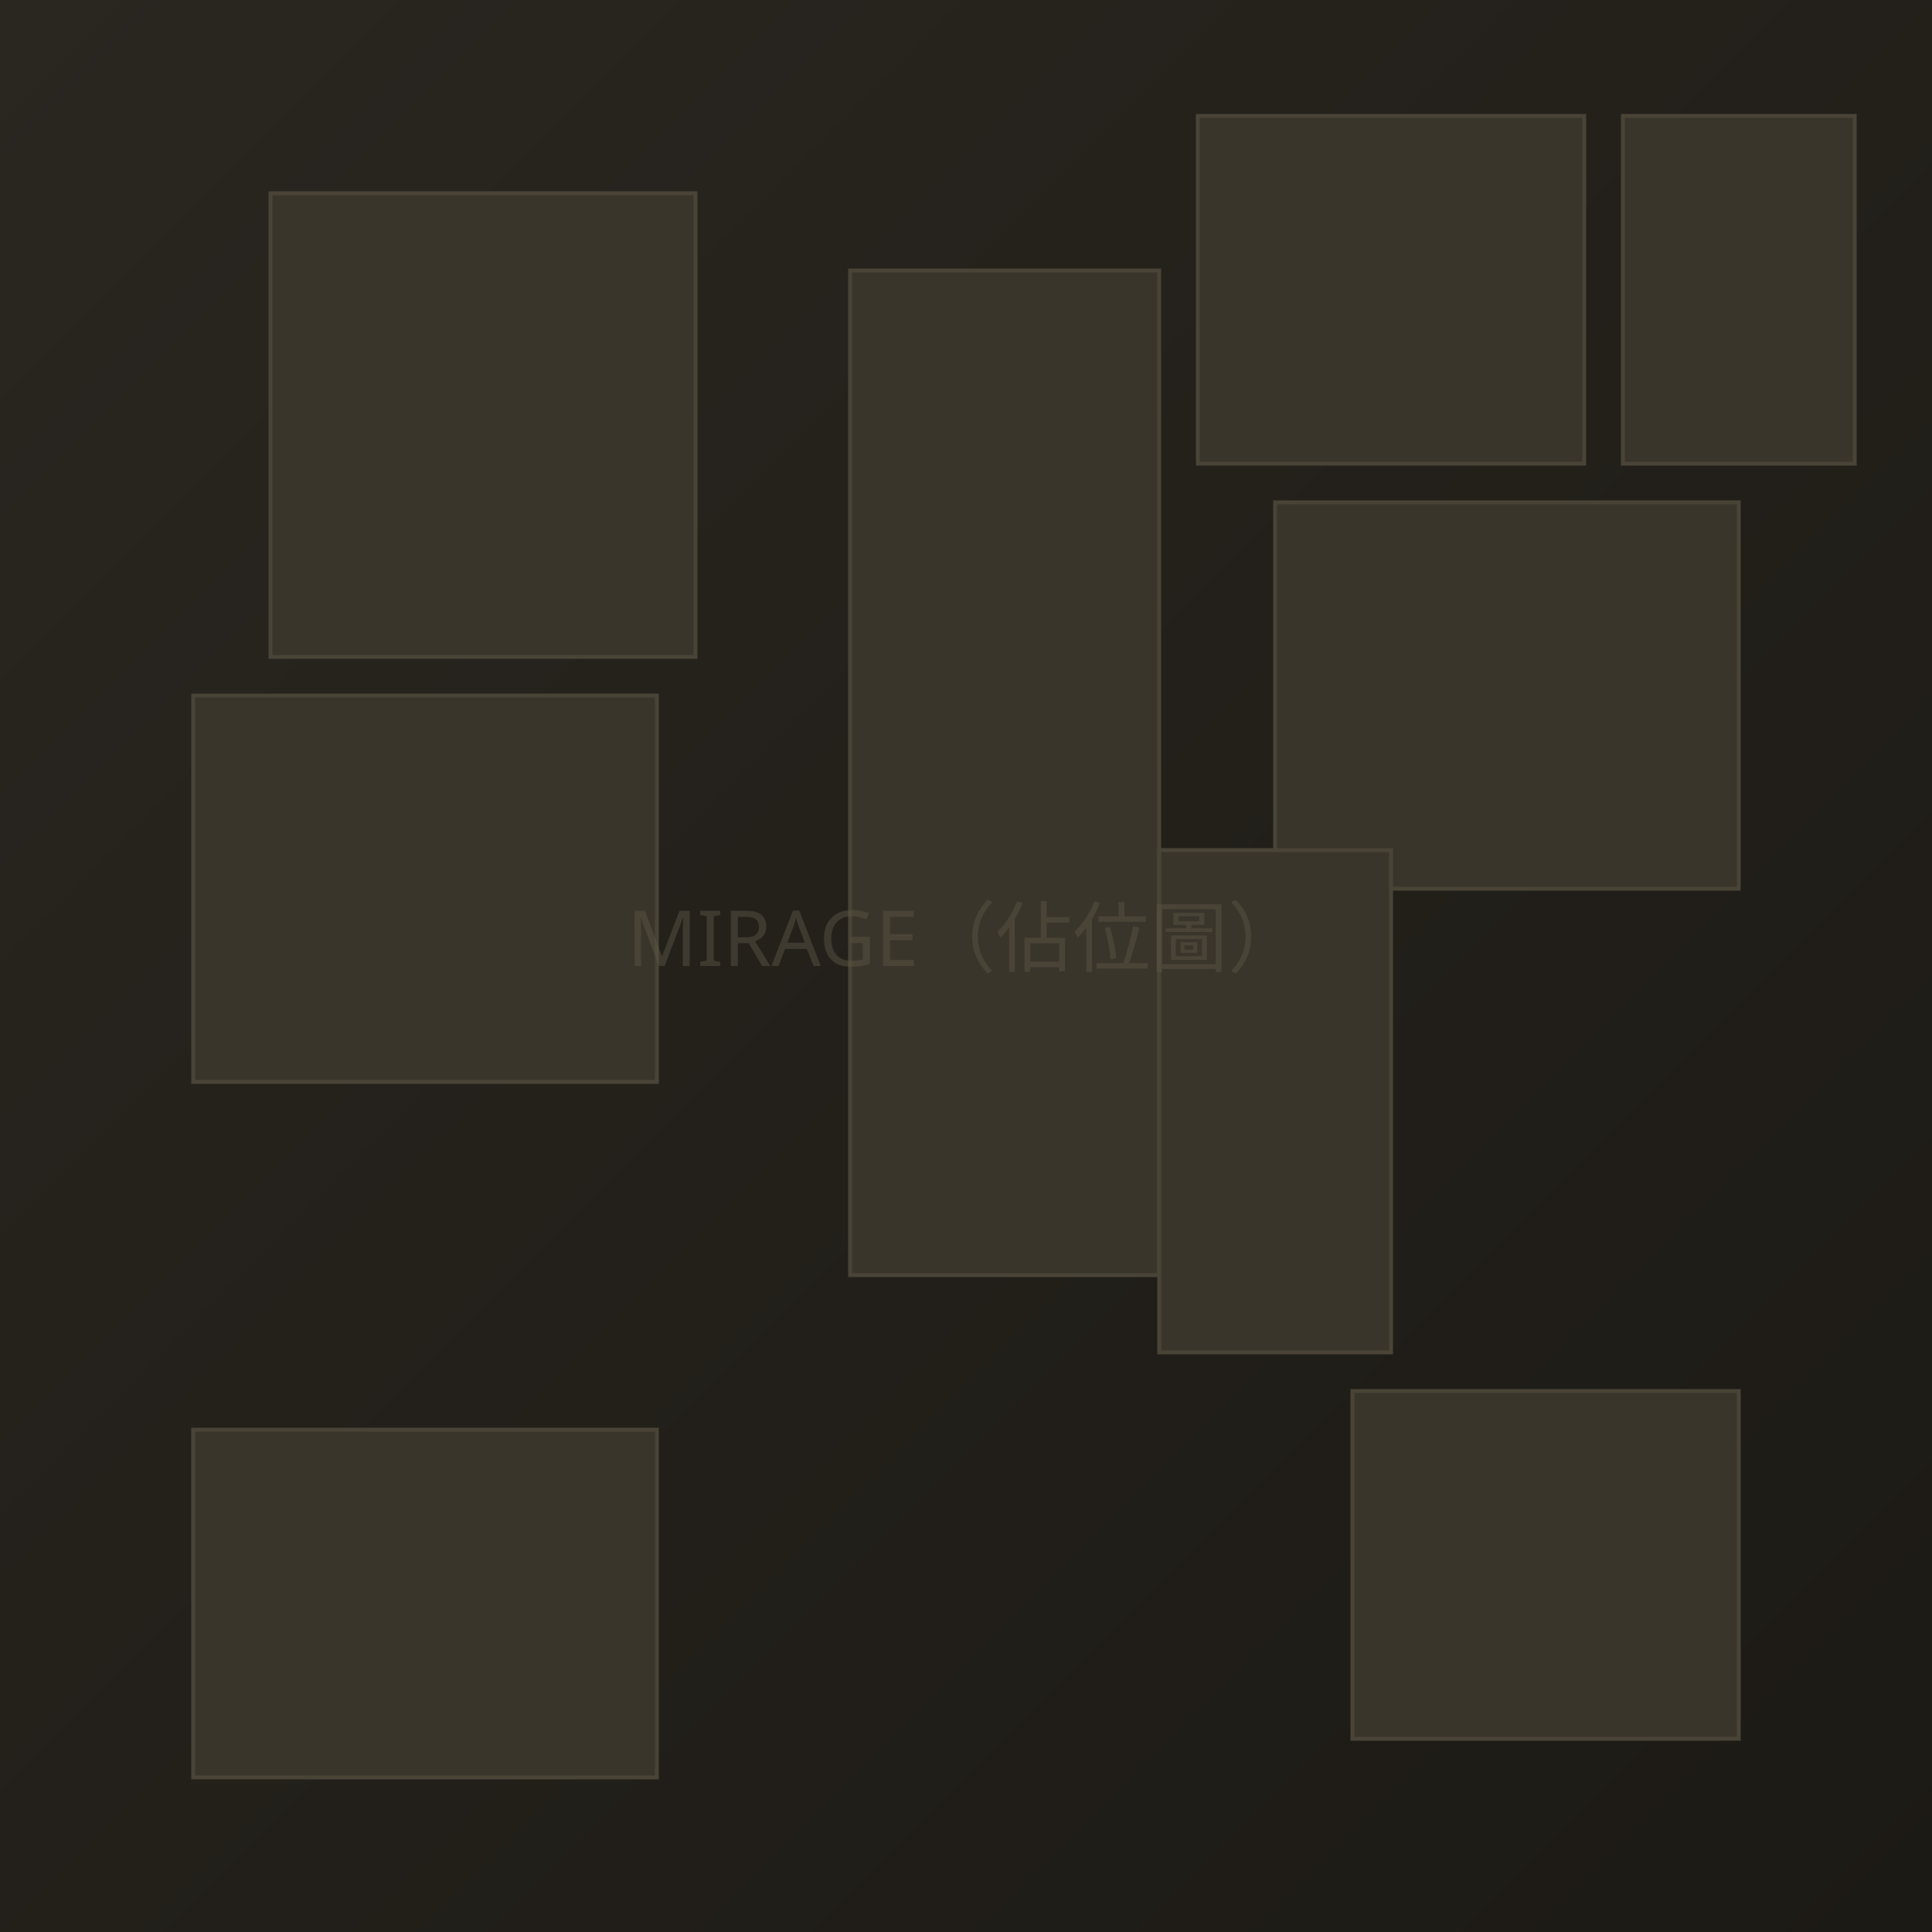
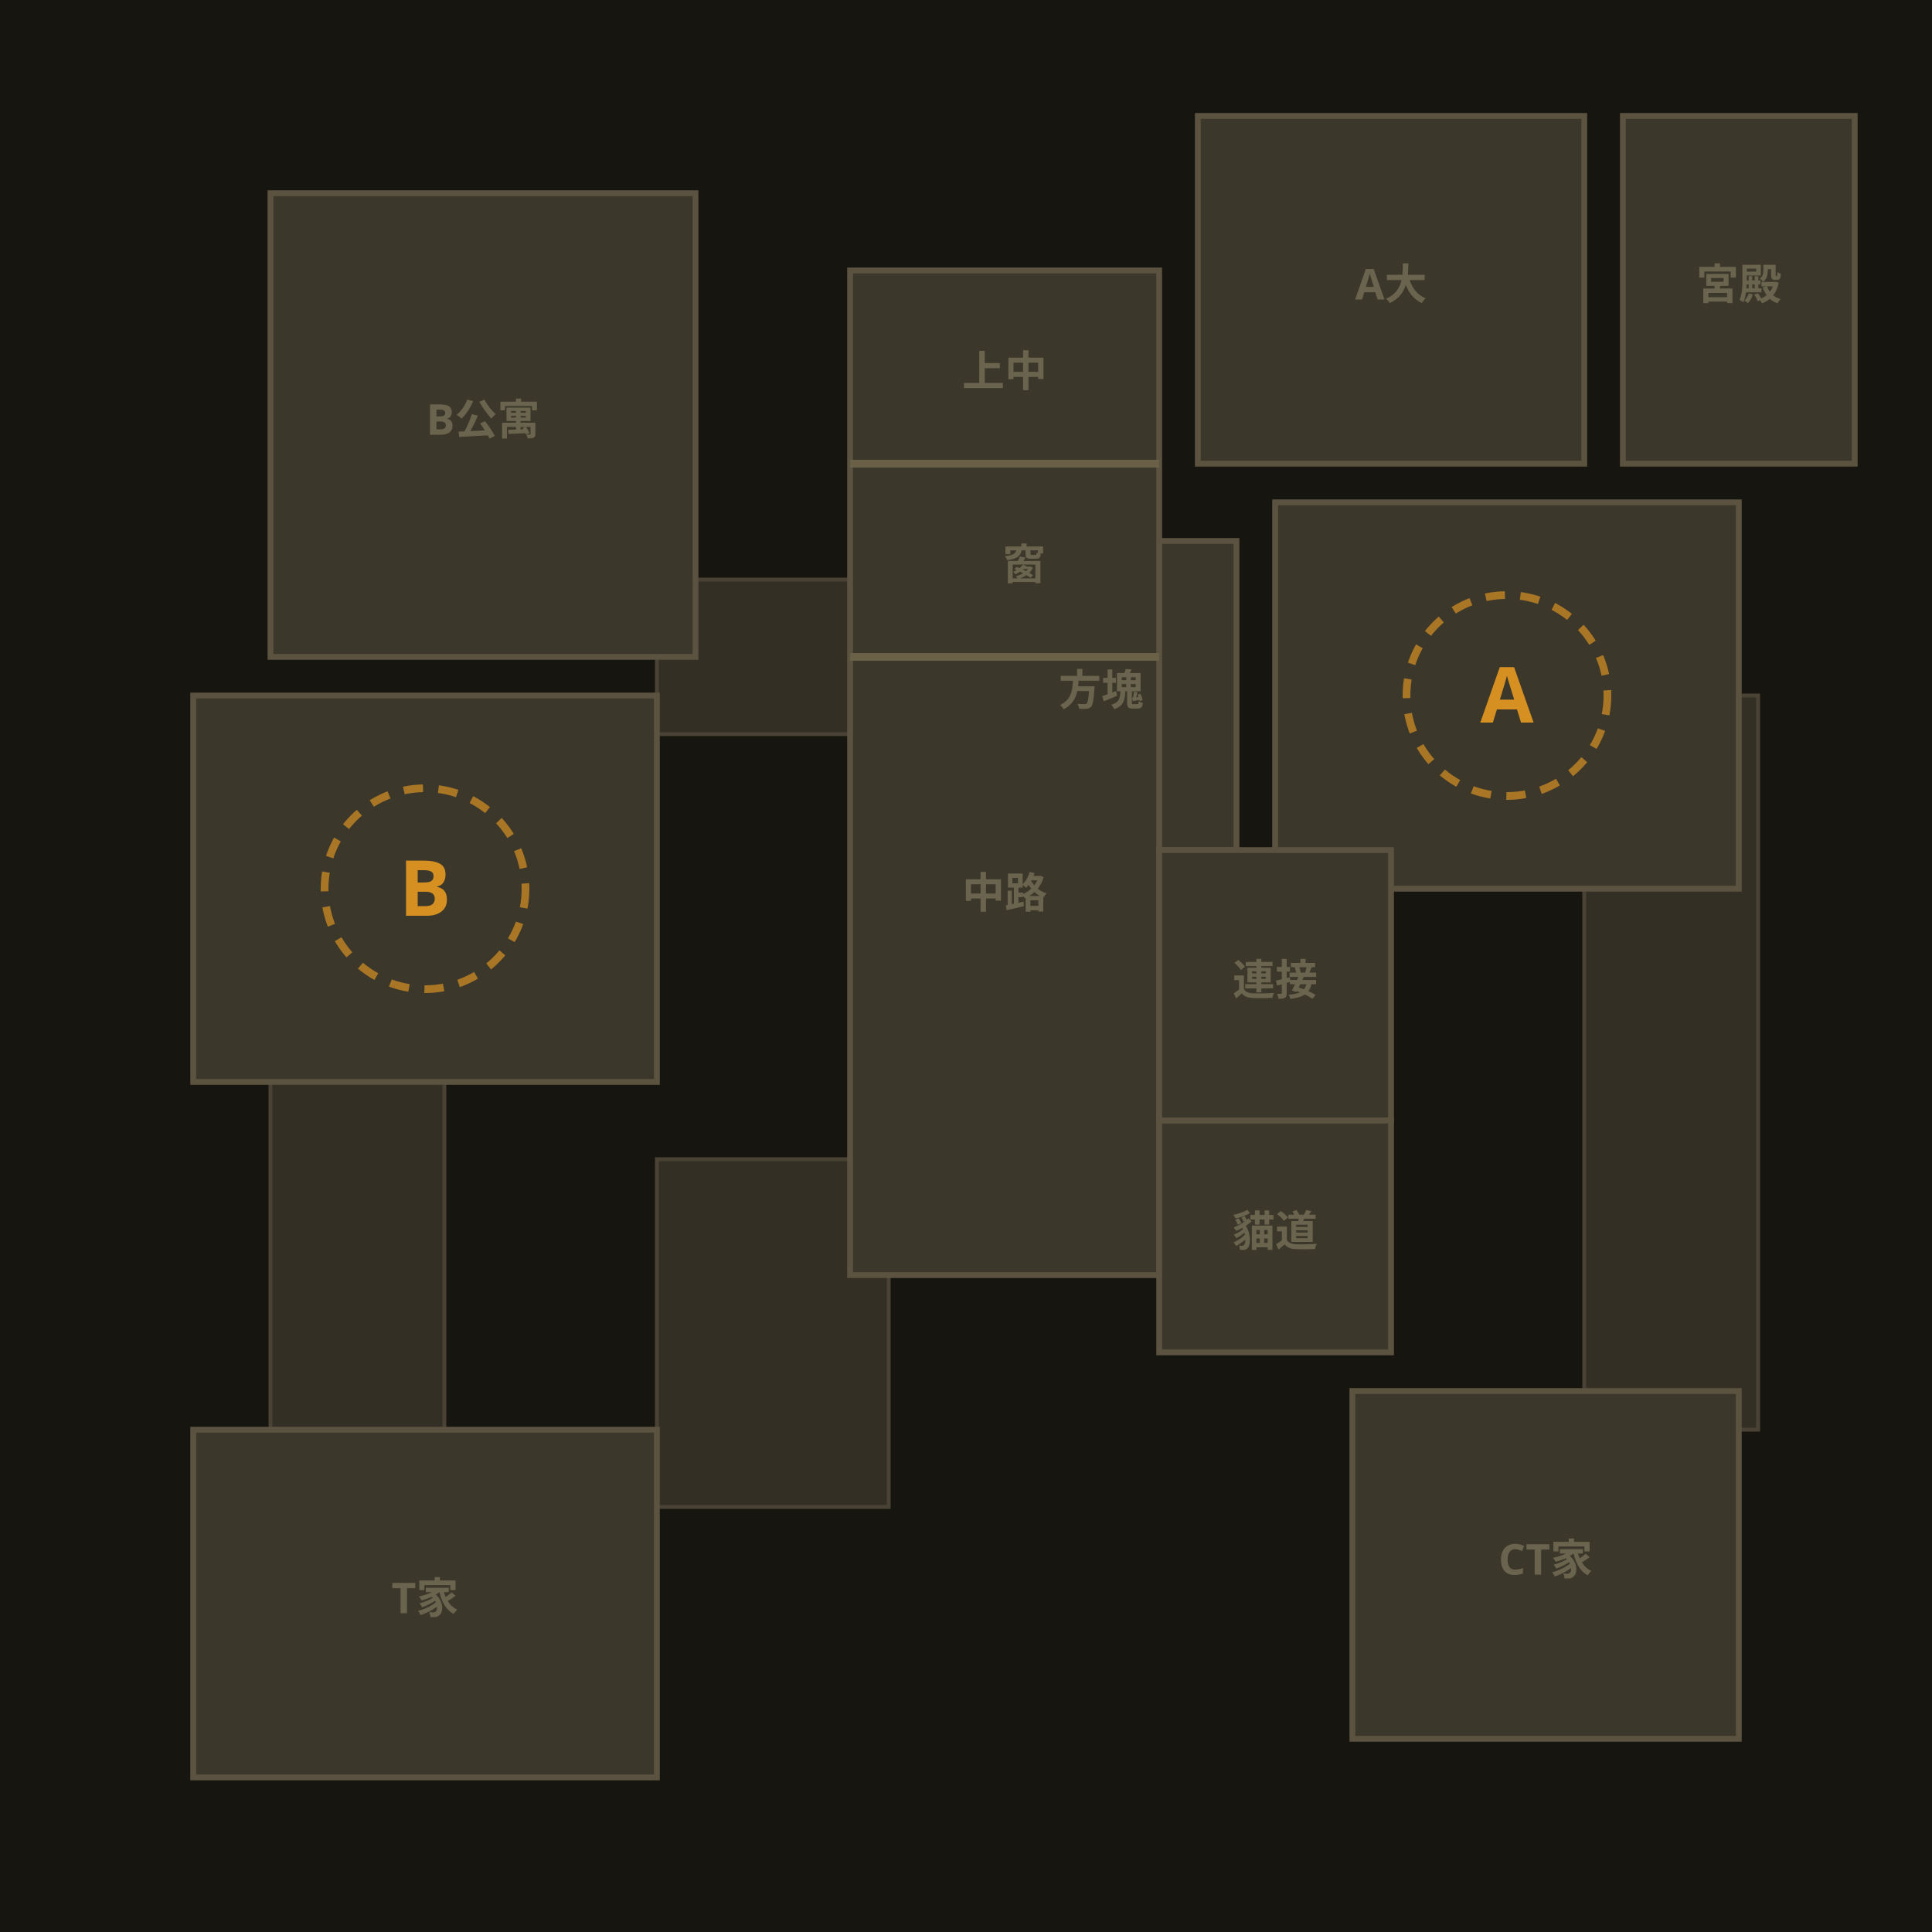
<svg xmlns="http://www.w3.org/2000/svg" viewBox="0 0 1000 1000" width="1000" height="1000">
  <defs>
-     <linearGradient id="mbg" x1="0" y1="0" x2="1" y2="1">
-       <stop offset="0" stop-color="#2a2620" />
-       <stop offset="1" stop-color="#1c1a15" />
-     </linearGradient>
+     <style>
+       .floor { fill: #3c372b; stroke: #5b5340; stroke-width: 3; }
+       .path  { fill: #332f25; stroke: #4a4335; stroke-width: 2; }
+       .wall  { fill: none; stroke: #6a6048; stroke-width: 4; }
+       .zone  { fill: #7a7258; font: 600 22px sans-serif; opacity: 0.75; }
+       .site  { fill: #f0a020; font: 800 40px sans-serif; opacity: 0.85; }
+       .siteRing { fill: none; stroke: #f0a020; stroke-width: 4; opacity: 0.6; stroke-dasharray: 10 8; }
+     </style>
  </defs>
-   <rect width="1000" height="1000" fill="url(#mbg)" />
-   <g fill="#3a352b" stroke="#4a4437" stroke-width="2">
+   <rect width="1000" height="1000" fill="#17150f" />
+   <g class="path">
+     <rect x="340" y="600" width="120" height="180" />
+     <rect x="140" y="540" width="90" height="240" />
+     <rect x="600" y="440" width="120" height="260" />
+     <rect x="820" y="360" width="90" height="380" />
+     <rect x="340" y="300" width="120" height="80" />
+   </g>
+   <g class="floor">
    <rect x="620" y="60" width="200" height="180" />
    <rect x="660" y="260" width="240" height="200" />
    <rect x="840" y="60" width="120" height="180" />
+     <rect x="500" y="280" width="140" height="160" />
    <rect x="440" y="140" width="160" height="520" />
-     <rect x="600" y="440" width="120" height="260" />
+     <rect x="600" y="440" width="120" height="140" />
+     <rect x="600" y="580" width="120" height="120" />
    <rect x="140" y="100" width="220" height="240" />
    <rect x="100" y="360" width="240" height="200" />
    <rect x="700" y="720" width="200" height="180" />
    <rect x="100" y="740" width="240" height="180" />
  </g>
-   <text x="500" y="500" fill="#5a5344" font-size="40" font-family="sans-serif" text-anchor="middle" opacity="0.5">MIRAGE（佔位圖）</text>
+   <g class="wall">
+     <line x1="440" y1="240" x2="600" y2="240" />
+     <line x1="440" y1="340" x2="600" y2="340" />
+   </g>
+   <g>
+     <circle class="siteRing" cx="780" cy="360" r="52" />
+     <text class="site" x="780" y="374" text-anchor="middle">A</text>
+     <circle class="siteRing" cx="220" cy="460" r="52" />
+     <text class="site" x="220" y="474" text-anchor="middle">B</text>
+   </g>
+   <g class="zone" text-anchor="middle">
+     <text x="720" y="155">A大</text>
+     <text x="900" y="155">宮殿</text>
+     <text x="570" y="365">方塊</text>
+     <text x="520" y="200">上中</text>
+     <text x="530" y="300">窗</text>
+     <text x="520" y="470">中路</text>
+     <text x="660" y="515">連接</text>
+     <text x="660" y="645">貓道</text>
+     <text x="250" y="225">B公寓</text>
+     <text x="800" y="815">CT家</text>
+     <text x="220" y="835">T家</text>
+   </g>
</svg>
